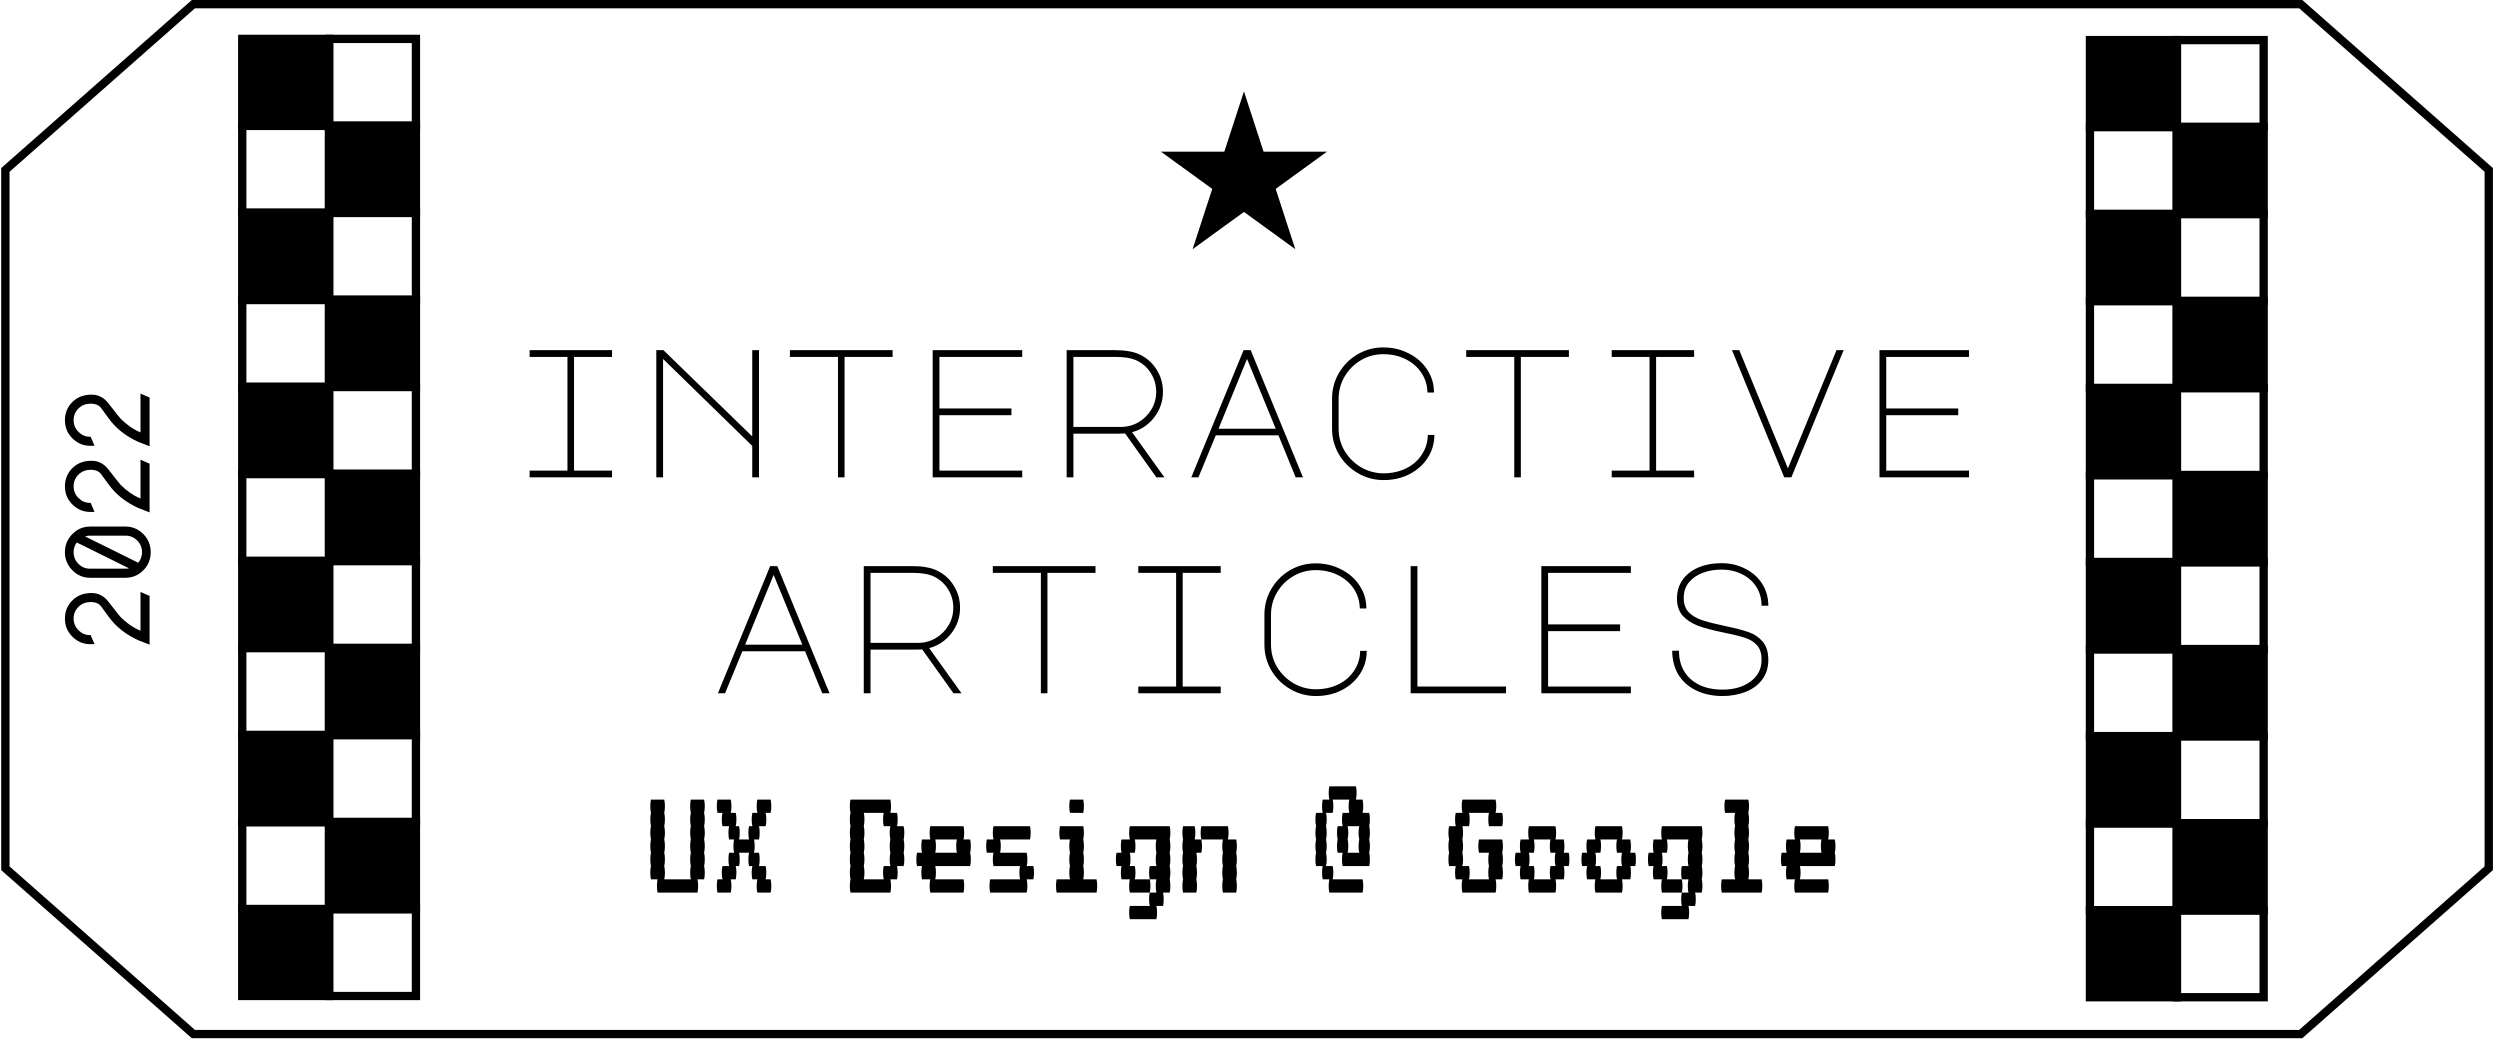
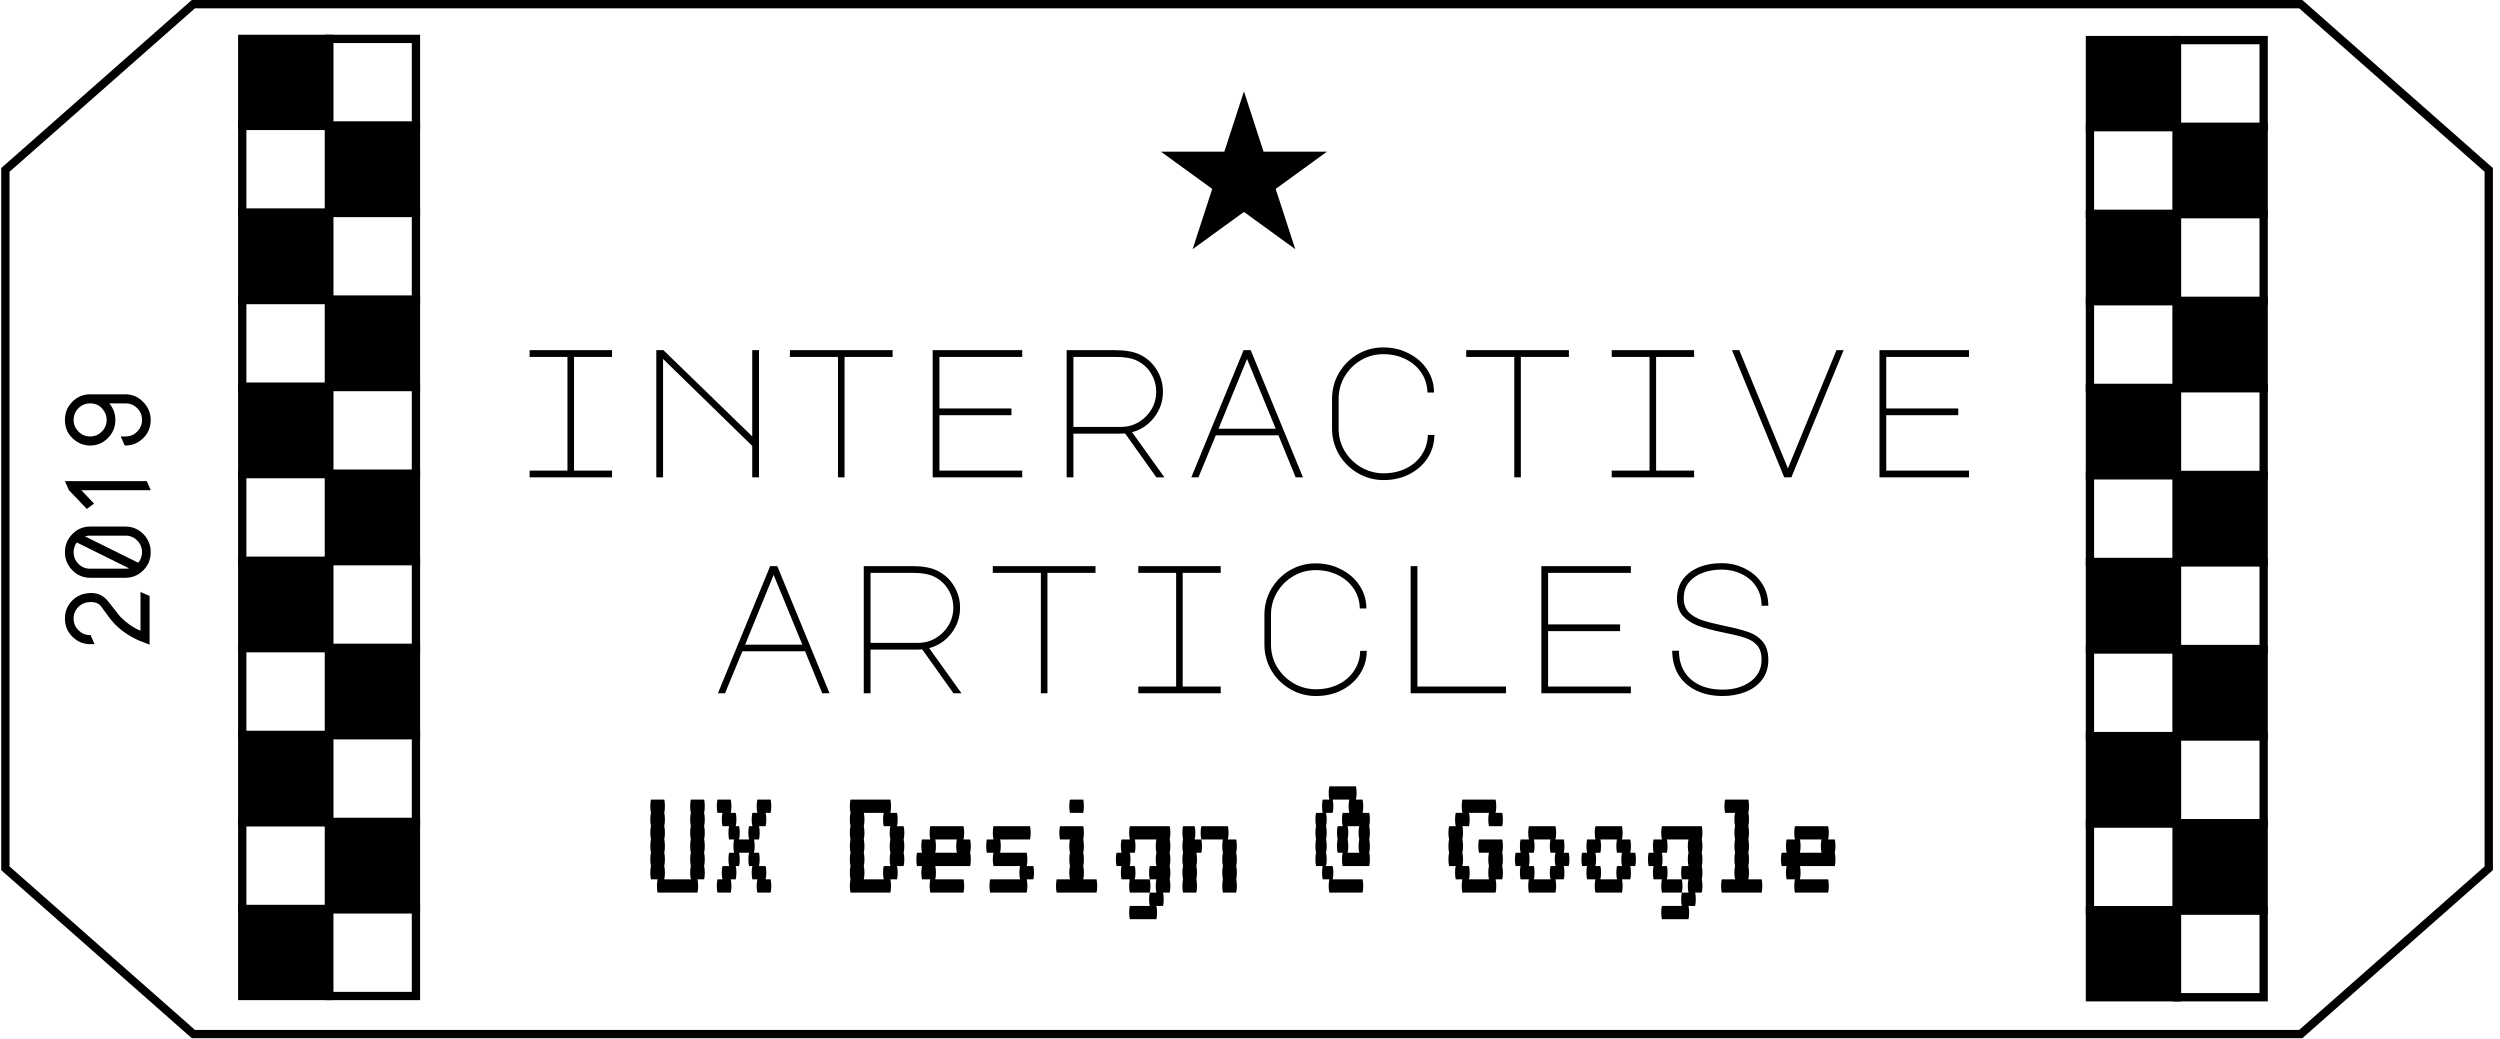
<svg xmlns="http://www.w3.org/2000/svg" width="301" height="125" viewBox="0 0 301 125" fill="none">
  <path d="M277.01 0.5L299.646 20.459V104.541L277.01 124.5L23.283 124.5L0.646 104.541L0.646 20.459L23.283 0.5L277.01 0.5Z" stroke="black" />
  <path d="M84.776 97.871C84.829 98.084 84.856 98.351 84.856 98.671C84.856 98.977 84.829 99.244 84.776 99.471C84.829 99.684 84.856 99.951 84.856 100.271C84.856 100.577 84.829 100.844 84.776 101.071C84.829 101.284 84.856 101.551 84.856 101.871C84.856 102.177 84.829 102.444 84.776 102.671C84.829 102.884 84.856 103.151 84.856 103.471C84.856 103.777 84.829 104.044 84.776 104.271C84.829 104.484 84.856 104.751 84.856 105.071C84.856 105.377 84.829 105.644 84.776 105.871H83.976C84.029 106.084 84.056 106.351 84.056 106.671C84.056 106.977 84.029 107.244 83.976 107.471H79.176C79.123 107.244 79.096 106.977 79.096 106.671C79.096 106.351 79.123 106.084 79.176 105.871H78.376C78.323 105.644 78.296 105.377 78.296 105.071C78.296 104.751 78.323 104.484 78.376 104.271C78.323 104.044 78.296 103.777 78.296 103.471C78.296 103.151 78.323 102.884 78.376 102.671C78.323 102.444 78.296 102.177 78.296 101.871C78.296 101.551 78.323 101.284 78.376 101.071C78.323 100.844 78.296 100.577 78.296 100.271C78.296 99.951 78.323 99.684 78.376 99.471C78.323 99.244 78.296 98.977 78.296 98.671C78.296 98.351 78.323 98.084 78.376 97.871C78.323 97.644 78.296 97.377 78.296 97.071C78.296 96.751 78.323 96.484 78.376 96.271H79.976C80.029 96.484 80.056 96.751 80.056 97.071C80.056 97.377 80.029 97.644 79.976 97.871C80.029 98.084 80.056 98.351 80.056 98.671C80.056 98.977 80.029 99.244 79.976 99.471C80.029 99.684 80.056 99.951 80.056 100.271C80.056 100.577 80.029 100.844 79.976 101.071C80.029 101.284 80.056 101.551 80.056 101.871C80.056 102.177 80.029 102.444 79.976 102.671C80.029 102.884 80.056 103.151 80.056 103.471C80.056 103.777 80.029 104.044 79.976 104.271C80.029 104.484 80.056 104.751 80.056 105.071C80.056 105.377 80.029 105.644 79.976 105.871H83.176C83.123 105.644 83.096 105.377 83.096 105.071C83.096 104.751 83.123 104.484 83.176 104.271C83.123 104.044 83.096 103.777 83.096 103.471C83.096 103.151 83.123 102.884 83.176 102.671C83.123 102.444 83.096 102.177 83.096 101.871C83.096 101.551 83.123 101.284 83.176 101.071C83.123 100.844 83.096 100.577 83.096 100.271C83.096 99.951 83.123 99.684 83.176 99.471C83.123 99.244 83.096 98.977 83.096 98.671C83.096 98.351 83.123 98.084 83.176 97.871C83.123 97.644 83.096 97.377 83.096 97.071C83.096 96.751 83.123 96.484 83.176 96.271H84.776C84.829 96.484 84.856 96.751 84.856 97.071C84.856 97.377 84.829 97.644 84.776 97.871ZM92.784 105.871C92.837 106.084 92.864 106.351 92.864 106.671C92.864 106.977 92.837 107.244 92.784 107.471H91.184C91.131 107.244 91.104 106.977 91.104 106.671C91.104 106.351 91.131 106.084 91.184 105.871H90.584C90.531 105.644 90.504 105.377 90.504 105.071C90.504 104.751 90.531 104.484 90.584 104.271H90.184C90.131 104.044 90.104 103.777 90.104 103.471C90.104 103.151 90.131 102.884 90.184 102.671H88.984C89.037 102.884 89.064 103.151 89.064 103.471C89.064 103.777 89.037 104.044 88.984 104.271H88.584C88.637 104.484 88.664 104.751 88.664 105.071C88.664 105.377 88.637 105.644 88.584 105.871H87.984C88.037 106.084 88.064 106.351 88.064 106.671C88.064 106.977 88.037 107.244 87.984 107.471H86.384C86.331 107.244 86.304 106.977 86.304 106.671C86.304 106.351 86.331 106.084 86.384 105.871H86.984C86.931 105.644 86.904 105.377 86.904 105.071C86.904 104.751 86.931 104.484 86.984 104.271H87.784C87.731 104.044 87.704 103.777 87.704 103.471C87.704 103.151 87.731 102.884 87.784 102.671H88.384C88.331 102.444 88.304 102.177 88.304 101.871C88.304 101.551 88.331 101.284 88.384 101.071H87.784C87.731 100.844 87.704 100.577 87.704 100.271C87.704 99.951 87.731 99.684 87.784 99.471H86.984C86.931 99.244 86.904 98.977 86.904 98.671C86.904 98.351 86.931 98.084 86.984 97.871H86.384C86.331 97.644 86.304 97.377 86.304 97.071C86.304 96.751 86.331 96.484 86.384 96.271H87.984C88.037 96.484 88.064 96.751 88.064 97.071C88.064 97.377 88.037 97.644 87.984 97.871H88.584C88.637 98.084 88.664 98.351 88.664 98.671C88.664 98.977 88.637 99.244 88.584 99.471H88.984C89.037 99.684 89.064 99.951 89.064 100.271C89.064 100.577 89.037 100.844 88.984 101.071H90.184C90.131 100.844 90.104 100.577 90.104 100.271C90.104 99.951 90.131 99.684 90.184 99.471H90.584C90.531 99.244 90.504 98.977 90.504 98.671C90.504 98.351 90.531 98.084 90.584 97.871H91.184C91.131 97.644 91.104 97.377 91.104 97.071C91.104 96.751 91.131 96.484 91.184 96.271H92.784C92.837 96.484 92.864 96.751 92.864 97.071C92.864 97.377 92.837 97.644 92.784 97.871H92.184C92.237 98.084 92.264 98.351 92.264 98.671C92.264 98.977 92.237 99.244 92.184 99.471H91.384C91.437 99.684 91.464 99.951 91.464 100.271C91.464 100.577 91.437 100.844 91.384 101.071H90.784C90.837 101.284 90.864 101.551 90.864 101.871C90.864 102.177 90.837 102.444 90.784 102.671H91.384C91.437 102.884 91.464 103.151 91.464 103.471C91.464 103.777 91.437 104.044 91.384 104.271H92.184C92.237 104.484 92.264 104.751 92.264 105.071C92.264 105.377 92.237 105.644 92.184 105.871H92.784ZM108.8 101.071C108.853 101.284 108.88 101.551 108.88 101.871C108.88 102.177 108.853 102.444 108.8 102.671C108.853 102.884 108.88 103.151 108.88 103.471C108.88 103.777 108.853 104.044 108.8 104.271H108C108.053 104.484 108.08 104.751 108.08 105.071C108.08 105.377 108.053 105.644 108 105.871H107.2C107.253 106.084 107.28 106.351 107.28 106.671C107.28 106.977 107.253 107.244 107.2 107.471H102.4C102.346 107.244 102.32 106.977 102.32 106.671C102.32 106.351 102.346 106.084 102.4 105.871C102.346 105.644 102.32 105.377 102.32 105.071C102.32 104.751 102.346 104.484 102.4 104.271C102.346 104.044 102.32 103.777 102.32 103.471C102.32 103.151 102.346 102.884 102.4 102.671C102.346 102.444 102.32 102.177 102.32 101.871C102.32 101.551 102.346 101.284 102.4 101.071C102.346 100.844 102.32 100.577 102.32 100.271C102.32 99.951 102.346 99.684 102.4 99.471C102.346 99.244 102.32 98.977 102.32 98.671C102.32 98.351 102.346 98.084 102.4 97.871C102.346 97.644 102.32 97.377 102.32 97.071C102.32 96.751 102.346 96.484 102.4 96.271H107.2C107.253 96.484 107.28 96.751 107.28 97.071C107.28 97.377 107.253 97.644 107.2 97.871H108C108.053 98.084 108.08 98.351 108.08 98.671C108.08 98.977 108.053 99.244 108 99.471H108.8C108.853 99.684 108.88 99.951 108.88 100.271C108.88 100.577 108.853 100.844 108.8 101.071ZM107.2 104.271C107.146 104.044 107.12 103.777 107.12 103.471C107.12 103.151 107.146 102.884 107.2 102.671C107.146 102.444 107.12 102.177 107.12 101.871C107.12 101.551 107.146 101.284 107.2 101.071C107.146 100.844 107.12 100.577 107.12 100.271C107.12 99.951 107.146 99.684 107.2 99.471H106.4C106.346 99.244 106.32 98.977 106.32 98.671C106.32 98.351 106.346 98.084 106.4 97.871H104C104.053 98.084 104.08 98.351 104.08 98.671C104.08 98.977 104.053 99.244 104 99.471C104.053 99.684 104.08 99.951 104.08 100.271C104.08 100.577 104.053 100.844 104 101.071C104.053 101.284 104.08 101.551 104.08 101.871C104.08 102.177 104.053 102.444 104 102.671C104.053 102.884 104.08 103.151 104.08 103.471C104.08 103.777 104.053 104.044 104 104.271C104.053 104.484 104.08 104.751 104.08 105.071C104.08 105.377 104.053 105.644 104 105.871H106.4C106.346 105.644 106.32 105.377 106.32 105.071C106.32 104.751 106.346 104.484 106.4 104.271H107.2ZM116.887 101.871C116.887 102.177 116.861 102.444 116.807 102.671C116.861 102.884 116.887 103.151 116.887 103.471C116.887 103.777 116.861 104.044 116.807 104.271H112.607C112.661 104.484 112.687 104.751 112.687 105.071C112.687 105.377 112.661 105.644 112.607 105.871H116.007C116.061 106.084 116.087 106.351 116.087 106.671C116.087 106.977 116.061 107.244 116.007 107.471H112.007C111.954 107.244 111.927 106.977 111.927 106.671C111.927 106.351 111.954 106.084 112.007 105.871H111.007C110.954 105.644 110.927 105.377 110.927 105.071C110.927 104.751 110.954 104.484 111.007 104.271H110.407C110.354 104.044 110.327 103.777 110.327 103.471C110.327 103.151 110.354 102.884 110.407 102.671H111.007C110.954 102.444 110.927 102.177 110.927 101.871C110.927 101.551 110.954 101.284 111.007 101.071H112.007C111.954 100.844 111.927 100.577 111.927 100.271C111.927 99.951 111.954 99.684 112.007 99.471H116.007C116.061 99.684 116.087 99.951 116.087 100.271C116.087 100.577 116.061 100.844 116.007 101.071H116.807C116.861 101.284 116.887 101.551 116.887 101.871ZM115.207 102.671C115.154 102.444 115.127 102.177 115.127 101.871C115.127 101.551 115.154 101.284 115.207 101.071H112.607C112.661 101.284 112.687 101.551 112.687 101.871C112.687 102.177 112.661 102.444 112.607 102.671H115.207ZM124.495 105.071C124.495 105.377 124.469 105.644 124.415 105.871H123.615C123.669 106.084 123.695 106.351 123.695 106.671C123.695 106.977 123.669 107.244 123.615 107.471H119.215C119.162 107.244 119.135 106.977 119.135 106.671C119.135 106.351 119.162 106.084 119.215 105.871H122.815C122.762 105.644 122.735 105.377 122.735 105.071C122.735 104.751 122.762 104.484 122.815 104.271H119.615C119.562 104.044 119.535 103.777 119.535 103.471C119.535 103.151 119.562 102.884 119.615 102.671H118.815C118.762 102.444 118.735 102.177 118.735 101.871C118.735 101.551 118.762 101.284 118.815 101.071H119.615C119.562 100.844 119.535 100.577 119.535 100.271C119.535 99.951 119.562 99.684 119.615 99.471H124.015C124.069 99.684 124.095 99.951 124.095 100.271C124.095 100.577 124.069 100.844 124.015 101.071H120.415C120.469 101.284 120.495 101.551 120.495 101.871C120.495 102.177 120.469 102.444 120.415 102.671H123.615C123.669 102.884 123.695 103.151 123.695 103.471C123.695 103.777 123.669 104.044 123.615 104.271H124.415C124.469 104.484 124.495 104.751 124.495 105.071ZM128.823 97.871C128.77 97.644 128.743 97.377 128.743 97.071C128.743 96.751 128.77 96.484 128.823 96.271H130.423C130.476 96.484 130.503 96.751 130.503 97.071C130.503 97.377 130.476 97.644 130.423 97.871H128.823ZM132.023 105.871C132.076 106.084 132.103 106.351 132.103 106.671C132.103 106.977 132.076 107.244 132.023 107.471H127.223C127.17 107.244 127.143 106.977 127.143 106.671C127.143 106.351 127.17 106.084 127.223 105.871H128.823C128.77 105.644 128.743 105.377 128.743 105.071C128.743 104.751 128.77 104.484 128.823 104.271C128.77 104.044 128.743 103.777 128.743 103.471C128.743 103.151 128.77 102.884 128.823 102.671C128.77 102.444 128.743 102.177 128.743 101.871C128.743 101.551 128.77 101.284 128.823 101.071H127.623C127.57 100.844 127.543 100.577 127.543 100.271C127.543 99.951 127.57 99.684 127.623 99.471H130.423C130.476 99.684 130.503 99.951 130.503 100.271C130.503 100.577 130.476 100.844 130.423 101.071C130.476 101.284 130.503 101.551 130.503 101.871C130.503 102.177 130.476 102.444 130.423 102.671C130.476 102.884 130.503 103.151 130.503 103.471C130.503 103.777 130.476 104.044 130.423 104.271C130.476 104.484 130.503 104.751 130.503 105.071C130.503 105.377 130.476 105.644 130.423 105.871H132.023ZM140.831 101.071C140.884 101.284 140.911 101.551 140.911 101.871C140.911 102.177 140.884 102.444 140.831 102.671C140.884 102.884 140.911 103.151 140.911 103.471C140.911 103.777 140.884 104.044 140.831 104.271C140.884 104.484 140.911 104.751 140.911 105.071C140.911 105.377 140.884 105.644 140.831 105.871C140.884 106.084 140.911 106.351 140.911 106.671C140.911 106.977 140.884 107.244 140.831 107.471H140.031C140.084 107.684 140.111 107.951 140.111 108.271C140.111 108.577 140.084 108.844 140.031 109.071H139.231C139.284 109.284 139.311 109.551 139.311 109.871C139.311 110.177 139.284 110.444 139.231 110.671H136.031C135.978 110.444 135.951 110.177 135.951 109.871C135.951 109.551 135.978 109.284 136.031 109.071H138.431C138.378 108.844 138.351 108.577 138.351 108.271C138.351 107.951 138.378 107.684 138.431 107.471H139.231C139.178 107.244 139.151 106.977 139.151 106.671C139.151 106.351 139.178 106.084 139.231 105.871H138.431C138.378 105.644 138.351 105.377 138.351 105.071C138.351 104.751 138.378 104.484 138.431 104.271H139.231C139.178 104.044 139.151 103.777 139.151 103.471C139.151 103.151 139.178 102.884 139.231 102.671C139.178 102.444 139.151 102.177 139.151 101.871C139.151 101.551 139.178 101.284 139.231 101.071H136.631C136.684 101.284 136.711 101.551 136.711 101.871C136.711 102.177 136.684 102.444 136.631 102.671H136.031C136.084 102.884 136.111 103.151 136.111 103.471C136.111 103.777 136.084 104.044 136.031 104.271H136.631C136.684 104.484 136.711 104.751 136.711 105.071C136.711 105.377 136.684 105.644 136.631 105.871H138.431C138.484 106.084 138.511 106.351 138.511 106.671C138.511 106.977 138.484 107.244 138.431 107.471H136.031C135.978 107.244 135.951 106.977 135.951 106.671C135.951 106.351 135.978 106.084 136.031 105.871H135.031C134.978 105.644 134.951 105.377 134.951 105.071C134.951 104.751 134.978 104.484 135.031 104.271H134.431C134.378 104.044 134.351 103.777 134.351 103.471C134.351 103.151 134.378 102.884 134.431 102.671H135.031C134.978 102.444 134.951 102.177 134.951 101.871C134.951 101.551 134.978 101.284 135.031 101.071H136.031C135.978 100.844 135.951 100.577 135.951 100.271C135.951 99.951 135.978 99.684 136.031 99.471H140.831C140.884 99.684 140.911 99.951 140.911 100.271C140.911 100.577 140.884 100.844 140.831 101.071ZM143.919 100.271C143.919 100.577 143.892 100.844 143.839 101.071H144.639C144.692 101.284 144.719 101.551 144.719 101.871C144.719 102.177 144.692 102.444 144.639 102.671H144.039C144.092 102.884 144.119 103.151 144.119 103.471C144.119 103.777 144.092 104.044 144.039 104.271C144.092 104.484 144.119 104.751 144.119 105.071C144.119 105.377 144.092 105.644 144.039 105.871C144.092 106.084 144.119 106.351 144.119 106.671C144.119 106.977 144.092 107.244 144.039 107.471H142.439C142.385 107.244 142.359 106.977 142.359 106.671C142.359 106.351 142.385 106.084 142.439 105.871C142.385 105.644 142.359 105.377 142.359 105.071C142.359 104.751 142.385 104.484 142.439 104.271C142.385 104.044 142.359 103.777 142.359 103.471C142.359 103.151 142.385 102.884 142.439 102.671C142.385 102.444 142.359 102.177 142.359 101.871C142.359 101.551 142.385 101.284 142.439 101.071C142.385 100.844 142.359 100.577 142.359 100.271C142.359 99.951 142.385 99.684 142.439 99.471H143.839C143.892 99.684 143.919 99.951 143.919 100.271ZM148.839 102.671C148.892 102.884 148.919 103.151 148.919 103.471C148.919 103.777 148.892 104.044 148.839 104.271C148.892 104.484 148.919 104.751 148.919 105.071C148.919 105.377 148.892 105.644 148.839 105.871C148.892 106.084 148.919 106.351 148.919 106.671C148.919 106.977 148.892 107.244 148.839 107.471H147.239C147.185 107.244 147.159 106.977 147.159 106.671C147.159 106.351 147.185 106.084 147.239 105.871C147.185 105.644 147.159 105.377 147.159 105.071C147.159 104.751 147.185 104.484 147.239 104.271C147.185 104.044 147.159 103.777 147.159 103.471C147.159 103.151 147.185 102.884 147.239 102.671C147.185 102.444 147.159 102.177 147.159 101.871C147.159 101.551 147.185 101.284 147.239 101.071H144.639C144.585 100.844 144.559 100.577 144.559 100.271C144.559 99.951 144.585 99.684 144.639 99.471H147.839C147.892 99.684 147.919 99.951 147.919 100.271C147.919 100.577 147.892 100.844 147.839 101.071H148.839C148.892 101.284 148.919 101.551 148.919 101.871C148.919 102.177 148.892 102.444 148.839 102.671ZM164.854 99.471C164.908 99.684 164.934 99.951 164.934 100.271C164.934 100.577 164.908 100.844 164.854 101.071C164.908 101.284 164.934 101.551 164.934 101.871C164.934 102.177 164.908 102.444 164.854 102.671C164.908 102.884 164.934 103.151 164.934 103.471C164.934 103.777 164.908 104.044 164.854 104.271H161.654C161.601 104.044 161.574 103.777 161.574 103.471C161.574 103.151 161.601 102.884 161.654 102.671H161.054C161.001 102.444 160.974 102.177 160.974 101.871C160.974 101.551 161.001 101.284 161.054 101.071C161.001 100.844 160.974 100.577 160.974 100.271C160.974 99.951 161.001 99.684 161.054 99.471H161.654C161.601 99.244 161.574 98.977 161.574 98.671C161.574 98.351 161.601 98.084 161.654 97.871H162.454C162.401 97.644 162.374 97.377 162.374 97.071C162.374 96.751 162.401 96.484 162.454 96.271H160.454C160.508 96.484 160.534 96.751 160.534 97.071C160.534 97.377 160.508 97.644 160.454 97.871H159.654C159.708 98.084 159.734 98.351 159.734 98.671C159.734 98.977 159.708 99.244 159.654 99.471C159.708 99.684 159.734 99.951 159.734 100.271C159.734 100.577 159.708 100.844 159.654 101.071C159.708 101.284 159.734 101.551 159.734 101.871C159.734 102.177 159.708 102.444 159.654 102.671C159.708 102.884 159.734 103.151 159.734 103.471C159.734 103.777 159.708 104.044 159.654 104.271H160.454C160.508 104.484 160.534 104.751 160.534 105.071C160.534 105.377 160.508 105.644 160.454 105.871H164.054C164.108 106.084 164.134 106.351 164.134 106.671C164.134 106.977 164.108 107.244 164.054 107.471H160.054C160.001 107.244 159.974 106.977 159.974 106.671C159.974 106.351 160.001 106.084 160.054 105.871H159.254C159.201 105.644 159.174 105.377 159.174 105.071C159.174 104.751 159.201 104.484 159.254 104.271H158.454C158.401 104.044 158.374 103.777 158.374 103.471C158.374 103.151 158.401 102.884 158.454 102.671C158.401 102.444 158.374 102.177 158.374 101.871C158.374 101.551 158.401 101.284 158.454 101.071C158.401 100.844 158.374 100.577 158.374 100.271C158.374 99.951 158.401 99.684 158.454 99.471C158.401 99.244 158.374 98.977 158.374 98.671C158.374 98.351 158.401 98.084 158.454 97.871H159.254C159.201 97.644 159.174 97.377 159.174 97.071C159.174 96.751 159.201 96.484 159.254 96.271H160.054C160.001 96.044 159.974 95.777 159.974 95.471C159.974 95.151 160.001 94.884 160.054 94.671H163.254C163.308 94.884 163.334 95.151 163.334 95.471C163.334 95.777 163.308 96.044 163.254 96.271H164.054C164.108 96.484 164.134 96.751 164.134 97.071C164.134 97.377 164.108 97.644 164.054 97.871H164.854C164.908 98.084 164.934 98.351 164.934 98.671C164.934 98.977 164.908 99.244 164.854 99.471ZM163.654 102.671C163.601 102.444 163.574 102.177 163.574 101.871C163.574 101.551 163.601 101.284 163.654 101.071C163.601 100.844 163.574 100.577 163.574 100.271C163.574 99.951 163.601 99.684 163.654 99.471H162.254C162.308 99.684 162.334 99.951 162.334 100.271C162.334 100.577 162.308 100.844 162.254 101.071C162.308 101.284 162.334 101.551 162.334 101.871C162.334 102.177 162.308 102.444 162.254 102.671H163.654ZM180.87 101.071C180.923 101.284 180.95 101.551 180.95 101.871C180.95 102.177 180.923 102.444 180.87 102.671C180.923 102.884 180.95 103.151 180.95 103.471C180.95 103.777 180.923 104.044 180.87 104.271C180.923 104.484 180.95 104.751 180.95 105.071C180.95 105.377 180.923 105.644 180.87 105.871H180.07C180.123 106.084 180.15 106.351 180.15 106.671C180.15 106.977 180.123 107.244 180.07 107.471H176.07C176.017 107.244 175.99 106.977 175.99 106.671C175.99 106.351 176.017 106.084 176.07 105.871H175.27C175.217 105.644 175.19 105.377 175.19 105.071C175.19 104.751 175.217 104.484 175.27 104.271H174.47C174.417 104.044 174.39 103.777 174.39 103.471C174.39 103.151 174.417 102.884 174.47 102.671C174.417 102.444 174.39 102.177 174.39 101.871C174.39 101.551 174.417 101.284 174.47 101.071C174.417 100.844 174.39 100.577 174.39 100.271C174.39 99.951 174.417 99.684 174.47 99.471H175.27C175.217 99.244 175.19 98.977 175.19 98.671C175.19 98.351 175.217 98.084 175.27 97.871H176.07C176.017 97.644 175.99 97.377 175.99 97.071C175.99 96.751 176.017 96.484 176.07 96.271H180.07C180.123 96.484 180.15 96.751 180.15 97.071C180.15 97.377 180.123 97.644 180.07 97.871H180.87C180.923 98.084 180.95 98.351 180.95 98.671C180.95 98.977 180.923 99.244 180.87 99.471H179.27C179.217 99.244 179.19 98.977 179.19 98.671C179.19 98.351 179.217 98.084 179.27 97.871H176.87C176.923 98.084 176.95 98.351 176.95 98.671C176.95 98.977 176.923 99.244 176.87 99.471H176.07C176.123 99.684 176.15 99.951 176.15 100.271C176.15 100.577 176.123 100.844 176.07 101.071C176.123 101.284 176.15 101.551 176.15 101.871C176.15 102.177 176.123 102.444 176.07 102.671C176.123 102.884 176.15 103.151 176.15 103.471C176.15 103.777 176.123 104.044 176.07 104.271H176.87C176.923 104.484 176.95 104.751 176.95 105.071C176.95 105.377 176.923 105.644 176.87 105.871H179.27C179.217 105.644 179.19 105.377 179.19 105.071C179.19 104.751 179.217 104.484 179.27 104.271C179.217 104.044 179.19 103.777 179.19 103.471C179.19 103.151 179.217 102.884 179.27 102.671H178.07C178.017 102.444 177.99 102.177 177.99 101.871C177.99 101.551 178.017 101.284 178.07 101.071H180.87ZM188.958 103.471C188.958 103.777 188.931 104.044 188.878 104.271H188.278C188.331 104.484 188.358 104.751 188.358 105.071C188.358 105.377 188.331 105.644 188.278 105.871H187.278C187.331 106.084 187.358 106.351 187.358 106.671C187.358 106.977 187.331 107.244 187.278 107.471H184.078C184.024 107.244 183.998 106.977 183.998 106.671C183.998 106.351 184.024 106.084 184.078 105.871H183.078C183.024 105.644 182.998 105.377 182.998 105.071C182.998 104.751 183.024 104.484 183.078 104.271H182.478C182.424 104.044 182.398 103.777 182.398 103.471C182.398 103.151 182.424 102.884 182.478 102.671H183.078C183.024 102.444 182.998 102.177 182.998 101.871C182.998 101.551 183.024 101.284 183.078 101.071H184.078C184.024 100.844 183.998 100.577 183.998 100.271C183.998 99.951 184.024 99.684 184.078 99.471H187.278C187.331 99.684 187.358 99.951 187.358 100.271C187.358 100.577 187.331 100.844 187.278 101.071H188.278C188.331 101.284 188.358 101.551 188.358 101.871C188.358 102.177 188.331 102.444 188.278 102.671H188.878C188.931 102.884 188.958 103.151 188.958 103.471ZM187.278 104.271C187.224 104.044 187.198 103.777 187.198 103.471C187.198 103.151 187.224 102.884 187.278 102.671H186.678C186.624 102.444 186.598 102.177 186.598 101.871C186.598 101.551 186.624 101.284 186.678 101.071H184.678C184.731 101.284 184.758 101.551 184.758 101.871C184.758 102.177 184.731 102.444 184.678 102.671H184.078C184.131 102.884 184.158 103.151 184.158 103.471C184.158 103.777 184.131 104.044 184.078 104.271H184.678C184.731 104.484 184.758 104.751 184.758 105.071C184.758 105.377 184.731 105.644 184.678 105.871H186.678C186.624 105.644 186.598 105.377 186.598 105.071C186.598 104.751 186.624 104.484 186.678 104.271H187.278ZM196.966 103.471C196.966 103.777 196.939 104.044 196.886 104.271H196.286C196.339 104.484 196.366 104.751 196.366 105.071C196.366 105.377 196.339 105.644 196.286 105.871H195.286C195.339 106.084 195.366 106.351 195.366 106.671C195.366 106.977 195.339 107.244 195.286 107.471H192.086C192.032 107.244 192.006 106.977 192.006 106.671C192.006 106.351 192.032 106.084 192.086 105.871H191.086C191.032 105.644 191.006 105.377 191.006 105.071C191.006 104.751 191.032 104.484 191.086 104.271H190.486C190.432 104.044 190.406 103.777 190.406 103.471C190.406 103.151 190.432 102.884 190.486 102.671H191.086C191.032 102.444 191.006 102.177 191.006 101.871C191.006 101.551 191.032 101.284 191.086 101.071H192.086C192.032 100.844 192.006 100.577 192.006 100.271C192.006 99.951 192.032 99.684 192.086 99.471H195.286C195.339 99.684 195.366 99.951 195.366 100.271C195.366 100.577 195.339 100.844 195.286 101.071H196.286C196.339 101.284 196.366 101.551 196.366 101.871C196.366 102.177 196.339 102.444 196.286 102.671H196.886C196.939 102.884 196.966 103.151 196.966 103.471ZM195.286 104.271C195.232 104.044 195.206 103.777 195.206 103.471C195.206 103.151 195.232 102.884 195.286 102.671H194.686C194.632 102.444 194.606 102.177 194.606 101.871C194.606 101.551 194.632 101.284 194.686 101.071H192.686C192.739 101.284 192.766 101.551 192.766 101.871C192.766 102.177 192.739 102.444 192.686 102.671H192.086C192.139 102.884 192.166 103.151 192.166 103.471C192.166 103.777 192.139 104.044 192.086 104.271H192.686C192.739 104.484 192.766 104.751 192.766 105.071C192.766 105.377 192.739 105.644 192.686 105.871H194.686C194.632 105.644 194.606 105.377 194.606 105.071C194.606 104.751 194.632 104.484 194.686 104.271H195.286ZM204.893 101.071C204.947 101.284 204.973 101.551 204.973 101.871C204.973 102.177 204.947 102.444 204.893 102.671C204.947 102.884 204.973 103.151 204.973 103.471C204.973 103.777 204.947 104.044 204.893 104.271C204.947 104.484 204.973 104.751 204.973 105.071C204.973 105.377 204.947 105.644 204.893 105.871C204.947 106.084 204.973 106.351 204.973 106.671C204.973 106.977 204.947 107.244 204.893 107.471H204.093C204.147 107.684 204.173 107.951 204.173 108.271C204.173 108.577 204.147 108.844 204.093 109.071H203.293C203.347 109.284 203.373 109.551 203.373 109.871C203.373 110.177 203.347 110.444 203.293 110.671H200.093C200.04 110.444 200.013 110.177 200.013 109.871C200.013 109.551 200.04 109.284 200.093 109.071H202.493C202.44 108.844 202.413 108.577 202.413 108.271C202.413 107.951 202.44 107.684 202.493 107.471H203.293C203.24 107.244 203.213 106.977 203.213 106.671C203.213 106.351 203.24 106.084 203.293 105.871H202.493C202.44 105.644 202.413 105.377 202.413 105.071C202.413 104.751 202.44 104.484 202.493 104.271H203.293C203.24 104.044 203.213 103.777 203.213 103.471C203.213 103.151 203.24 102.884 203.293 102.671C203.24 102.444 203.213 102.177 203.213 101.871C203.213 101.551 203.24 101.284 203.293 101.071H200.693C200.747 101.284 200.773 101.551 200.773 101.871C200.773 102.177 200.747 102.444 200.693 102.671H200.093C200.147 102.884 200.173 103.151 200.173 103.471C200.173 103.777 200.147 104.044 200.093 104.271H200.693C200.747 104.484 200.773 104.751 200.773 105.071C200.773 105.377 200.747 105.644 200.693 105.871H202.493C202.547 106.084 202.573 106.351 202.573 106.671C202.573 106.977 202.547 107.244 202.493 107.471H200.093C200.04 107.244 200.013 106.977 200.013 106.671C200.013 106.351 200.04 106.084 200.093 105.871H199.093C199.04 105.644 199.013 105.377 199.013 105.071C199.013 104.751 199.04 104.484 199.093 104.271H198.493C198.44 104.044 198.413 103.777 198.413 103.471C198.413 103.151 198.44 102.884 198.493 102.671H199.093C199.04 102.444 199.013 102.177 199.013 101.871C199.013 101.551 199.04 101.284 199.093 101.071H200.093C200.04 100.844 200.013 100.577 200.013 100.271C200.013 99.951 200.04 99.684 200.093 99.471H204.893C204.947 99.684 204.973 99.951 204.973 100.271C204.973 100.577 204.947 100.844 204.893 101.071ZM212.101 105.871C212.155 106.084 212.181 106.351 212.181 106.671C212.181 106.977 212.155 107.244 212.101 107.471H207.301C207.248 107.244 207.221 106.977 207.221 106.671C207.221 106.351 207.248 106.084 207.301 105.871H208.901C208.848 105.644 208.821 105.377 208.821 105.071C208.821 104.751 208.848 104.484 208.901 104.271C208.848 104.044 208.821 103.777 208.821 103.471C208.821 103.151 208.848 102.884 208.901 102.671C208.848 102.444 208.821 102.177 208.821 101.871C208.821 101.551 208.848 101.284 208.901 101.071C208.848 100.844 208.821 100.577 208.821 100.271C208.821 99.951 208.848 99.684 208.901 99.471C208.848 99.244 208.821 98.977 208.821 98.671C208.821 98.351 208.848 98.084 208.901 97.871H207.701C207.648 97.644 207.621 97.377 207.621 97.071C207.621 96.751 207.648 96.484 207.701 96.271H210.501C210.555 96.484 210.581 96.751 210.581 97.071C210.581 97.377 210.555 97.644 210.501 97.871C210.555 98.084 210.581 98.351 210.581 98.671C210.581 98.977 210.555 99.244 210.501 99.471C210.555 99.684 210.581 99.951 210.581 100.271C210.581 100.577 210.555 100.844 210.501 101.071C210.555 101.284 210.581 101.551 210.581 101.871C210.581 102.177 210.555 102.444 210.501 102.671C210.555 102.884 210.581 103.151 210.581 103.471C210.581 103.777 210.555 104.044 210.501 104.271C210.555 104.484 210.581 104.751 210.581 105.071C210.581 105.377 210.555 105.644 210.501 105.871H212.101ZM220.989 101.871C220.989 102.177 220.962 102.444 220.909 102.671C220.962 102.884 220.989 103.151 220.989 103.471C220.989 103.777 220.962 104.044 220.909 104.271H216.709C216.762 104.484 216.789 104.751 216.789 105.071C216.789 105.377 216.762 105.644 216.709 105.871H220.109C220.162 106.084 220.189 106.351 220.189 106.671C220.189 106.977 220.162 107.244 220.109 107.471H216.109C216.056 107.244 216.029 106.977 216.029 106.671C216.029 106.351 216.056 106.084 216.109 105.871H215.109C215.056 105.644 215.029 105.377 215.029 105.071C215.029 104.751 215.056 104.484 215.109 104.271H214.509C214.456 104.044 214.429 103.777 214.429 103.471C214.429 103.151 214.456 102.884 214.509 102.671H215.109C215.056 102.444 215.029 102.177 215.029 101.871C215.029 101.551 215.056 101.284 215.109 101.071H216.109C216.056 100.844 216.029 100.577 216.029 100.271C216.029 99.951 216.056 99.684 216.109 99.471H220.109C220.162 99.684 220.189 99.951 220.189 100.271C220.189 100.577 220.162 100.844 220.109 101.071H220.909C220.962 101.284 220.989 101.551 220.989 101.871ZM219.309 102.671C219.256 102.444 219.229 102.177 219.229 101.871C219.229 101.551 219.256 101.284 219.309 101.071H216.709C216.762 101.284 216.789 101.551 216.789 101.871C216.789 102.177 216.762 102.444 216.709 102.671H219.309Z" fill="black" />
  <path d="M73.69 42.159V42.973H69.114V56.657H73.69V57.471H63.768V56.657H68.322V42.973H63.768V42.159H73.69ZM79.019 57.471V42.159H79.877L90.569 52.543V42.159H91.383V57.471H90.569V53.687L79.833 43.215V57.471H79.019ZM107.47 42.159V42.973H101.684V57.471H100.892V42.973H95.106V42.159H107.47ZM112.294 42.159H123.074V42.973H113.108V49.177H121.776V49.991H113.108V56.657H123.074V57.471H112.294V42.159ZM137.181 42.665C138.061 43.075 138.75 43.684 139.249 44.491C139.762 45.297 140.019 46.192 140.019 47.175C140.019 48.319 139.667 49.345 138.963 50.255C138.273 51.149 137.386 51.743 136.301 52.037L140.195 57.471H139.227L135.465 52.191L134.761 52.213H129.239V57.471H128.425V42.159H134.255C134.9 42.159 135.45 42.203 135.905 42.291C136.374 42.364 136.799 42.489 137.181 42.665ZM134.981 51.399C135.743 51.399 136.447 51.208 137.093 50.827C137.738 50.445 138.251 49.932 138.633 49.287C139.014 48.641 139.205 47.937 139.205 47.175C139.205 46.324 138.977 45.554 138.523 44.865C138.083 44.175 137.467 43.662 136.675 43.325C136.103 43.09 135.296 42.973 134.255 42.973H129.239V51.399H134.981ZM149.726 42.159H150.584L156.876 57.471H155.996L153.928 52.411H146.382L144.292 57.471H143.434L149.726 42.159ZM146.712 51.619H153.598L150.144 43.215L146.712 51.619ZM161.171 51.619C161.171 52.587 161.413 53.481 161.897 54.303C162.396 55.124 163.056 55.777 163.877 56.261C164.713 56.745 165.615 56.987 166.583 56.987C167.58 56.987 168.482 56.789 169.289 56.393C170.096 55.997 170.726 55.447 171.181 54.743C171.65 54.039 171.892 53.247 171.907 52.367H172.699C172.699 53.379 172.428 54.303 171.885 55.139C171.357 55.96 170.624 56.613 169.685 57.097C168.761 57.566 167.727 57.801 166.583 57.801C165.468 57.801 164.434 57.522 163.481 56.965C162.528 56.407 161.772 55.659 161.215 54.721C160.658 53.767 160.379 52.733 160.379 51.619V48.011C160.379 46.896 160.65 45.869 161.193 44.931C161.75 43.977 162.498 43.222 163.437 42.665C164.39 42.107 165.424 41.829 166.539 41.829C167.668 41.829 168.695 42.071 169.619 42.555C170.558 43.024 171.298 43.677 171.841 44.513C172.384 45.334 172.655 46.251 172.655 47.263H171.863C171.848 46.383 171.606 45.591 171.137 44.887C170.668 44.183 170.03 43.633 169.223 43.237C168.431 42.841 167.536 42.643 166.539 42.643C165.571 42.643 164.676 42.885 163.855 43.369C163.034 43.853 162.381 44.505 161.897 45.327C161.413 46.148 161.171 47.043 161.171 48.011V51.619ZM188.896 42.159V42.973H183.11V57.471H182.318V42.973H176.532V42.159H188.896ZM203.971 42.159V42.973H199.395V56.657H203.971V57.471H194.049V56.657H198.603V42.973H194.049V42.159H203.971ZM209.411 42.159L215.263 56.393L221.115 42.159H221.973L215.681 57.471H214.823L208.531 42.159H209.411ZM226.29 42.159H237.07V42.973H227.104V49.177H235.772V49.991H227.104V56.657H237.07V57.471H226.29V42.159ZM92.728 68.159H93.586L99.878 83.471H98.998L96.93 78.411H89.384L87.294 83.471H86.436L92.728 68.159ZM89.714 77.619H96.6L93.146 69.215L89.714 77.619ZM112.753 68.665C113.633 69.075 114.322 69.684 114.821 70.491C115.334 71.297 115.591 72.192 115.591 73.175C115.591 74.319 115.239 75.345 114.535 76.255C113.846 77.149 112.958 77.743 111.873 78.037L115.767 83.471H114.799L111.037 78.191L110.333 78.213H104.811V83.471H103.997V68.159H109.827C110.472 68.159 111.022 68.203 111.477 68.291C111.946 68.364 112.372 68.489 112.753 68.665ZM110.553 77.399C111.316 77.399 112.02 77.208 112.665 76.827C113.31 76.445 113.824 75.932 114.205 75.287C114.586 74.641 114.777 73.937 114.777 73.175C114.777 72.324 114.55 71.554 114.095 70.865C113.655 70.175 113.039 69.662 112.247 69.325C111.675 69.09 110.868 68.973 109.827 68.973H104.811V77.399H110.553ZM131.898 68.159V68.973H126.112V83.471H125.32V68.973H119.534V68.159H131.898ZM146.973 68.159V68.973H142.397V82.657H146.973V83.471H137.051V82.657H141.605V68.973H137.051V68.159H146.973ZM153.028 77.619C153.028 78.587 153.27 79.481 153.754 80.303C154.253 81.124 154.913 81.777 155.734 82.261C156.57 82.745 157.472 82.987 158.44 82.987C159.438 82.987 160.34 82.789 161.146 82.393C161.953 81.997 162.584 81.447 163.038 80.743C163.508 80.039 163.75 79.247 163.764 78.367H164.556C164.556 79.379 164.285 80.303 163.742 81.139C163.214 81.96 162.481 82.613 161.542 83.097C160.618 83.566 159.584 83.801 158.44 83.801C157.326 83.801 156.292 83.522 155.338 82.965C154.385 82.407 153.63 81.659 153.072 80.721C152.515 79.767 152.236 78.733 152.236 77.619V74.011C152.236 72.896 152.508 71.869 153.05 70.931C153.608 69.977 154.356 69.222 155.294 68.665C156.248 68.107 157.282 67.829 158.396 67.829C159.526 67.829 160.552 68.071 161.476 68.555C162.415 69.024 163.156 69.677 163.698 70.513C164.241 71.334 164.512 72.251 164.512 73.263H163.72C163.706 72.383 163.464 71.591 162.994 70.887C162.525 70.183 161.887 69.633 161.08 69.237C160.288 68.841 159.394 68.643 158.396 68.643C157.428 68.643 156.534 68.885 155.712 69.369C154.891 69.853 154.238 70.505 153.754 71.327C153.27 72.148 153.028 73.043 153.028 74.011V77.619ZM169.842 83.471V68.159H170.656V82.657H181.326V83.471H169.842ZM185.577 68.159H196.357V68.973H186.391V75.177H195.059V75.991H186.391V82.657H196.357V83.471H185.577V68.159ZM207.472 76.145C206.225 75.895 205.206 75.624 204.414 75.331C203.637 75.023 203.021 74.612 202.566 74.099C202.126 73.571 201.906 72.896 201.906 72.075C201.906 71.224 202.126 70.476 202.566 69.831C203.021 69.185 203.651 68.687 204.458 68.335C205.279 67.983 206.225 67.807 207.296 67.807C208.323 67.807 209.261 68.027 210.112 68.467C210.977 68.892 211.659 69.493 212.158 70.271C212.657 71.048 212.906 71.935 212.906 72.933H212.092C212.092 72.067 211.879 71.305 211.454 70.645C211.029 69.985 210.449 69.479 209.716 69.127C208.983 68.76 208.169 68.577 207.274 68.577C206.482 68.577 205.741 68.701 205.052 68.951C204.363 69.2 203.798 69.581 203.358 70.095C202.933 70.608 202.72 71.253 202.72 72.031C202.72 72.735 202.925 73.299 203.336 73.725C203.747 74.135 204.282 74.451 204.942 74.671C205.602 74.891 206.526 75.125 207.714 75.375C208.917 75.624 209.848 75.866 210.508 76.101C211.183 76.321 211.747 76.695 212.202 77.223C212.671 77.751 212.906 78.491 212.906 79.445C212.906 80.398 212.649 81.205 212.136 81.865C211.637 82.51 210.97 82.994 210.134 83.317C209.298 83.639 208.389 83.801 207.406 83.801C206.189 83.801 205.118 83.573 204.194 83.119C203.27 82.664 202.559 82.026 202.06 81.205C201.576 80.369 201.334 79.415 201.334 78.345H202.148C202.148 79.283 202.353 80.105 202.764 80.809C203.189 81.513 203.798 82.063 204.59 82.459C205.382 82.84 206.321 83.031 207.406 83.031C208.755 83.031 209.87 82.708 210.75 82.063C211.645 81.417 212.092 80.537 212.092 79.423C212.092 78.66 211.901 78.073 211.52 77.663C211.139 77.252 210.655 76.959 210.068 76.783C209.496 76.592 208.631 76.379 207.472 76.145Z" fill="black" />
  <path d="M149.771 11L152.132 18.257H159.771L153.591 22.743L155.952 30L149.771 25.515L143.591 30L145.952 22.743L139.771 18.257H147.411L149.771 11Z" fill="black" />
-   <path d="M11.017 71.4C11.828 71.4 12.498 71.737 13.026 72.412C13.983 73.638 14.487 74.271 14.537 74.312C15.289 75.05 16.041 75.575 16.793 75.884L16.916 75.946V71.27L18.01 71.749V77.614L16.67 77.094C15.143 76.402 13.947 75.454 13.081 74.251C12.639 73.654 12.347 73.255 12.206 73.054C11.942 72.676 11.523 72.487 10.948 72.487C10.916 72.487 10.882 72.487 10.846 72.487C10.29 72.501 9.823 72.694 9.444 73.068C9.057 73.451 8.863 73.92 8.863 74.476C8.863 75.019 9.057 75.486 9.444 75.877C9.832 76.269 10.285 76.465 10.805 76.465C10.814 76.465 10.825 76.465 10.839 76.465L10.907 76.459L11.386 77.552L10.859 77.559C10.039 77.559 9.324 77.258 8.713 76.657C8.116 76.064 7.817 75.338 7.817 74.476C7.817 73.615 8.114 72.888 8.706 72.296C9.294 71.698 10.064 71.4 11.017 71.4ZM10.839 68.47H15.125C15.271 68.47 15.41 68.456 15.542 68.429L9.246 65.312C8.991 65.653 8.863 66.043 8.863 66.481C8.863 67.032 9.057 67.501 9.444 67.889C9.827 68.276 10.292 68.47 10.839 68.47ZM10.859 63.398H15.104C15.943 63.398 16.661 63.698 17.258 64.3C17.85 64.902 18.146 65.628 18.146 66.481C18.146 67.337 17.85 68.064 17.258 68.661C16.661 69.263 15.943 69.564 15.104 69.564H10.859C10.021 69.564 9.305 69.263 8.713 68.661C8.116 68.06 7.817 67.333 7.817 66.481C7.817 65.628 8.116 64.902 8.713 64.3C9.305 63.698 10.021 63.398 10.859 63.398ZM10.237 64.58L16.643 67.752C16.948 67.392 17.101 66.968 17.101 66.481C17.101 65.938 16.907 65.471 16.52 65.079C16.137 64.692 15.672 64.496 15.125 64.491H10.839C10.625 64.491 10.424 64.521 10.237 64.58ZM11.017 55.477C11.828 55.477 12.498 55.815 13.026 56.489C13.983 57.715 14.487 58.348 14.537 58.389C15.289 59.128 16.041 59.652 16.793 59.962L16.916 60.023V55.347L18.01 55.826L18.01 61.691L16.67 61.172C15.143 60.479 13.947 59.531 13.081 58.328C12.639 57.731 12.347 57.332 12.206 57.132C11.942 56.753 11.523 56.564 10.948 56.564C10.916 56.564 10.882 56.564 10.846 56.564C10.29 56.578 9.823 56.772 9.444 57.145C9.057 57.528 8.863 57.998 8.863 58.553C8.863 59.096 9.057 59.563 9.444 59.955C9.832 60.347 10.285 60.543 10.805 60.543C10.814 60.543 10.825 60.543 10.839 60.543L10.907 60.536L11.386 61.63L10.859 61.636C10.039 61.636 9.324 61.336 8.713 60.734C8.116 60.142 7.817 59.415 7.817 58.553C7.817 57.692 8.114 56.965 8.706 56.373C9.294 55.776 10.064 55.477 11.017 55.477ZM11.017 47.516C11.828 47.516 12.498 47.853 13.026 48.528C13.983 49.754 14.487 50.387 14.537 50.428C15.289 51.166 16.041 51.691 16.793 52L16.916 52.062L16.916 47.386L18.01 47.865V53.73L16.67 53.21C15.143 52.518 13.947 51.57 13.081 50.367C12.639 49.77 12.347 49.371 12.206 49.17C11.942 48.792 11.523 48.603 10.948 48.603C10.916 48.603 10.882 48.603 10.846 48.603C10.29 48.617 9.823 48.81 9.444 49.184C9.057 49.567 8.863 50.036 8.863 50.592C8.863 51.135 9.057 51.602 9.444 51.994C9.832 52.386 10.285 52.581 10.805 52.581C10.814 52.581 10.825 52.581 10.839 52.581L10.907 52.575L11.386 53.668L10.859 53.675C10.039 53.675 9.324 53.374 8.713 52.773C8.116 52.18 7.817 51.453 7.817 50.592C7.817 49.731 8.114 49.004 8.706 48.411C9.294 47.815 10.064 47.516 11.017 47.516Z" fill="black" />
+   <path d="M11.017 71.4C11.828 71.4 12.498 71.737 13.026 72.412C13.983 73.638 14.487 74.271 14.537 74.312C15.289 75.05 16.041 75.575 16.793 75.884L16.916 75.946V71.27L18.01 71.749V77.614L16.67 77.094C15.143 76.402 13.947 75.454 13.081 74.251C12.639 73.654 12.347 73.255 12.206 73.054C11.942 72.676 11.523 72.487 10.948 72.487C10.916 72.487 10.882 72.487 10.846 72.487C10.29 72.501 9.823 72.694 9.444 73.068C9.057 73.451 8.863 73.92 8.863 74.476C8.863 75.019 9.057 75.486 9.444 75.877C9.832 76.269 10.285 76.465 10.805 76.465C10.814 76.465 10.825 76.465 10.839 76.465L10.907 76.459L11.386 77.552L10.859 77.559C10.039 77.559 9.324 77.258 8.713 76.657C8.116 76.064 7.817 75.338 7.817 74.476C7.817 73.615 8.114 72.888 8.706 72.296C9.294 71.698 10.064 71.4 11.017 71.4ZM10.839 68.47H15.125C15.271 68.47 15.41 68.456 15.542 68.429L9.246 65.312C8.991 65.653 8.863 66.043 8.863 66.481C8.863 67.032 9.057 67.501 9.444 67.889C9.827 68.276 10.292 68.47 10.839 68.47ZM10.859 63.398H15.104C15.943 63.398 16.661 63.698 17.258 64.3C17.85 64.902 18.146 65.628 18.146 66.481C18.146 67.337 17.85 68.064 17.258 68.661C16.661 69.263 15.943 69.564 15.104 69.564H10.859C10.021 69.564 9.305 69.263 8.713 68.661C8.116 68.06 7.817 67.333 7.817 66.481C7.817 65.628 8.116 64.902 8.713 64.3C9.305 63.698 10.021 63.398 10.859 63.398ZM10.237 64.58L16.643 67.752C16.948 67.392 17.101 66.968 17.101 66.481C17.101 65.938 16.907 65.471 16.52 65.079C16.137 64.692 15.672 64.496 15.125 64.491H10.839C10.625 64.491 10.424 64.521 10.237 64.58ZM9.786 59.018L11.324 60.632L10.456 61.274L8.296 59.018L7.817 57.925H17.668L18.146 59.018H9.786ZM17.101 50.558C17.101 50.007 16.909 49.537 16.526 49.15C16.139 48.762 15.672 48.569 15.125 48.569H13.163C13.646 49.148 13.888 49.811 13.888 50.558C13.888 51.419 13.589 52.146 12.992 52.739C12.413 53.34 11.698 53.641 10.846 53.641C10.034 53.636 9.321 53.336 8.706 52.739C8.114 52.169 7.817 51.442 7.817 50.558C7.817 49.701 8.114 48.974 8.706 48.377C9.299 47.776 10.016 47.475 10.859 47.475H15.104C15.938 47.475 16.654 47.785 17.251 48.405C17.848 49.025 18.146 49.742 18.146 50.558C18.146 51.424 17.85 52.151 17.258 52.739C16.647 53.34 15.929 53.641 15.104 53.641H15.016L14.537 52.547H15.125C15.672 52.547 16.137 52.351 16.52 51.959C16.907 51.567 17.101 51.1 17.101 50.558ZM10.852 52.547H10.866C11.409 52.547 11.873 52.351 12.261 51.959C12.648 51.567 12.842 51.1 12.842 50.558C12.842 50.034 12.648 49.565 12.261 49.15C11.905 48.762 11.44 48.569 10.866 48.569H10.839C10.296 48.569 9.832 48.762 9.444 49.15C9.057 49.537 8.863 50.007 8.863 50.558C8.863 51.091 9.057 51.558 9.444 51.959C9.827 52.351 10.296 52.547 10.852 52.547Z" fill="black" />
  <rect x="262.063" y="4.828" width="10.433" height="10.433" transform="rotate(90 262.063 4.82812)" fill="black" stroke="black" />
  <rect x="272.544" y="15.309" width="10.433" height="10.433" transform="rotate(90 272.544 15.3091)" fill="black" stroke="black" />
  <rect x="262.063" y="25.789" width="10.433" height="10.433" transform="rotate(90 262.063 25.7891)" fill="black" stroke="black" />
  <rect x="272.544" y="36.27" width="10.433" height="10.433" transform="rotate(90 272.544 36.27)" fill="black" stroke="black" />
  <rect x="262.063" y="46.75" width="10.433" height="10.433" transform="rotate(90 262.063 46.75)" fill="black" stroke="black" />
  <rect x="272.544" y="57.23" width="10.433" height="10.433" transform="rotate(90 272.544 57.23)" fill="black" stroke="black" />
  <rect x="262.063" y="67.711" width="10.433" height="10.433" transform="rotate(90 262.063 67.7109)" fill="black" stroke="black" />
  <rect x="272.544" y="78.19" width="10.433" height="10.433" transform="rotate(90 272.544 78.1899)" fill="black" stroke="black" />
  <rect x="262.063" y="88.671" width="10.433" height="10.433" transform="rotate(90 262.063 88.6714)" fill="black" stroke="black" />
  <rect x="272.544" y="99.151" width="10.433" height="10.433" transform="rotate(90 272.544 99.1514)" fill="black" stroke="black" />
  <rect x="262.063" y="109.632" width="10.433" height="10.433" transform="rotate(90 262.063 109.632)" fill="black" stroke="black" />
  <rect x="272.544" y="4.829" width="10.433" height="10.433" transform="rotate(90 272.544 4.82861)" stroke="black" />
  <rect x="262.063" y="15.31" width="10.433" height="10.433" transform="rotate(90 262.063 15.3096)" stroke="black" />
  <rect x="272.544" y="25.79" width="10.433" height="10.433" transform="rotate(90 272.544 25.7896)" stroke="black" />
  <rect x="262.063" y="36.27" width="10.433" height="10.433" transform="rotate(90 262.063 36.2695)" stroke="black" />
  <rect x="272.544" y="46.748" width="10.433" height="10.433" transform="rotate(90 272.544 46.7485)" stroke="black" />
  <rect x="262.063" y="57.23" width="10.433" height="10.433" transform="rotate(90 262.063 57.23)" stroke="black" />
  <rect x="272.544" y="67.711" width="10.433" height="10.433" transform="rotate(90 272.544 67.7109)" stroke="black" />
  <rect x="262.063" y="78.191" width="10.433" height="10.433" transform="rotate(90 262.063 78.1909)" stroke="black" />
  <rect x="272.544" y="88.672" width="10.433" height="10.433" transform="rotate(90 272.544 88.6719)" stroke="black" />
  <rect x="262.063" y="99.152" width="10.433" height="10.433" transform="rotate(90 262.063 99.1519)" stroke="black" />
  <rect x="272.544" y="109.632" width="10.433" height="10.433" transform="rotate(90 272.544 109.632)" stroke="black" />
  <rect x="39.599" y="4.682" width="10.433" height="10.433" transform="rotate(90 39.5986 4.68164)" fill="black" stroke="black" />
  <rect x="50.079" y="15.163" width="10.433" height="10.433" transform="rotate(90 50.0791 15.1626)" fill="black" stroke="black" />
  <rect x="39.599" y="25.643" width="10.433" height="10.433" transform="rotate(90 39.5986 25.6426)" fill="black" stroke="black" />
  <rect x="50.079" y="36.123" width="10.433" height="10.433" transform="rotate(90 50.0791 36.1235)" fill="black" stroke="black" />
  <rect x="39.599" y="46.603" width="10.433" height="10.433" transform="rotate(90 39.5986 46.6035)" fill="black" stroke="black" />
  <rect x="50.079" y="57.084" width="10.433" height="10.433" transform="rotate(90 50.0791 57.0835)" fill="black" stroke="black" />
  <rect x="39.599" y="67.564" width="10.433" height="10.433" transform="rotate(90 39.5986 67.5645)" fill="black" stroke="black" />
  <rect x="50.079" y="78.043" width="10.433" height="10.433" transform="rotate(90 50.0791 78.0435)" fill="black" stroke="black" />
  <rect x="39.599" y="88.525" width="10.433" height="10.433" transform="rotate(90 39.5986 88.5249)" fill="black" stroke="black" />
  <rect x="50.079" y="99.005" width="10.433" height="10.433" transform="rotate(90 50.0791 99.0049)" fill="black" stroke="black" />
  <rect x="39.599" y="109.486" width="10.433" height="10.433" transform="rotate(90 39.5986 109.486)" fill="black" stroke="black" />
  <rect x="50.079" y="4.682" width="10.433" height="10.433" transform="rotate(90 50.0791 4.68213)" stroke="black" />
  <rect x="39.599" y="15.163" width="10.433" height="10.433" transform="rotate(90 39.5986 15.1631)" stroke="black" />
  <rect x="50.079" y="25.643" width="10.433" height="10.433" transform="rotate(90 50.0791 25.6431)" stroke="black" />
  <rect x="39.599" y="36.123" width="10.433" height="10.433" transform="rotate(90 39.5986 36.123)" stroke="black" />
  <rect x="50.079" y="46.602" width="10.433" height="10.433" transform="rotate(90 50.0791 46.6021)" stroke="black" />
  <rect x="39.599" y="57.084" width="10.433" height="10.433" transform="rotate(90 39.5986 57.0835)" stroke="black" />
  <rect x="50.079" y="67.564" width="10.433" height="10.433" transform="rotate(90 50.0791 67.5645)" stroke="black" />
  <rect x="39.599" y="78.044" width="10.433" height="10.433" transform="rotate(90 39.5986 78.0444)" stroke="black" />
  <rect x="50.079" y="88.525" width="10.433" height="10.433" transform="rotate(90 50.0791 88.5254)" stroke="black" />
  <rect x="39.599" y="99.005" width="10.433" height="10.433" transform="rotate(90 39.5986 99.0054)" stroke="black" />
  <rect x="50.079" y="109.485" width="10.433" height="10.433" transform="rotate(90 50.0791 109.485)" stroke="black" />
</svg>
